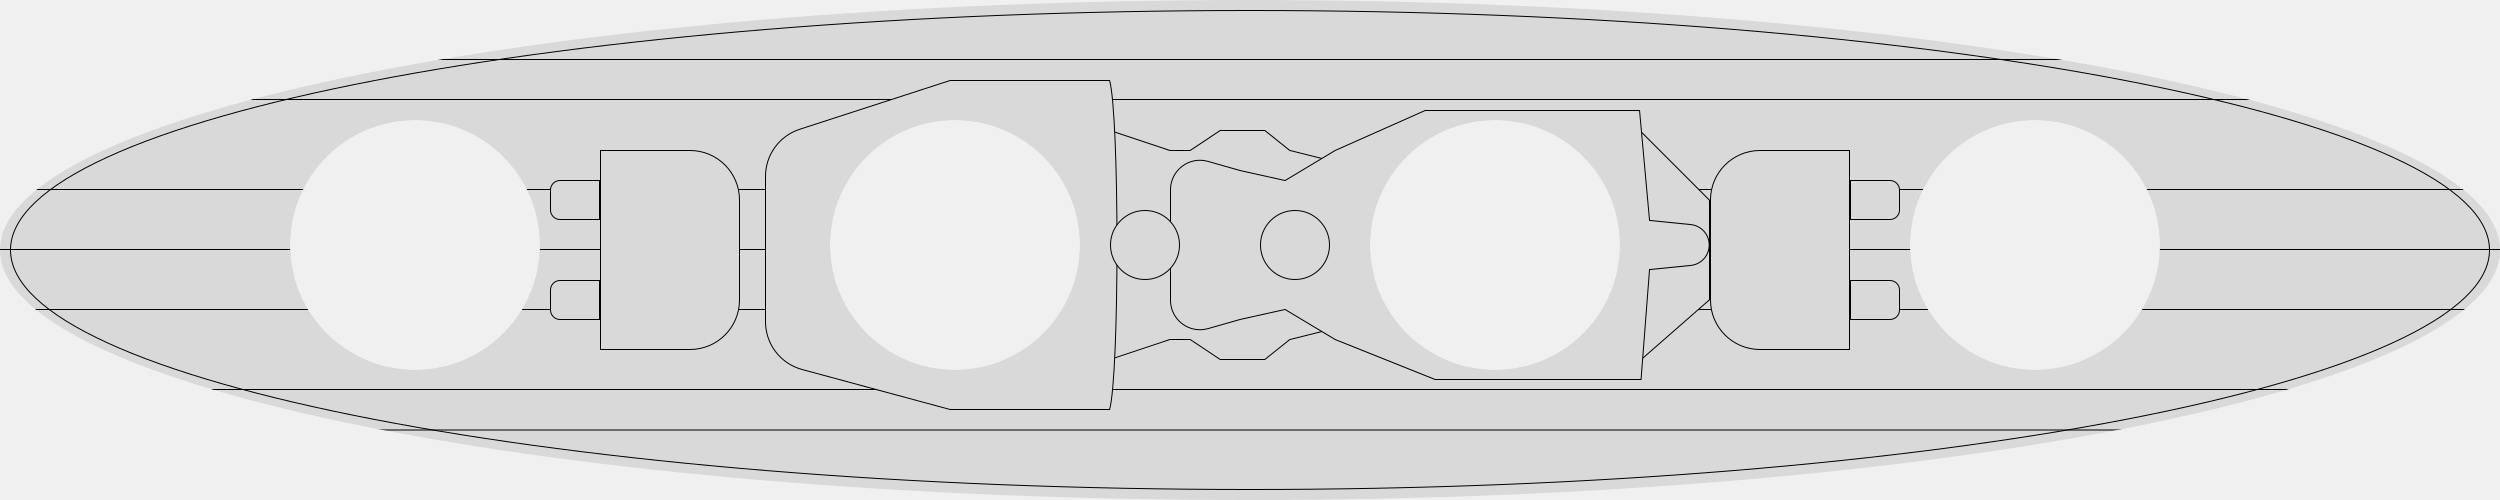
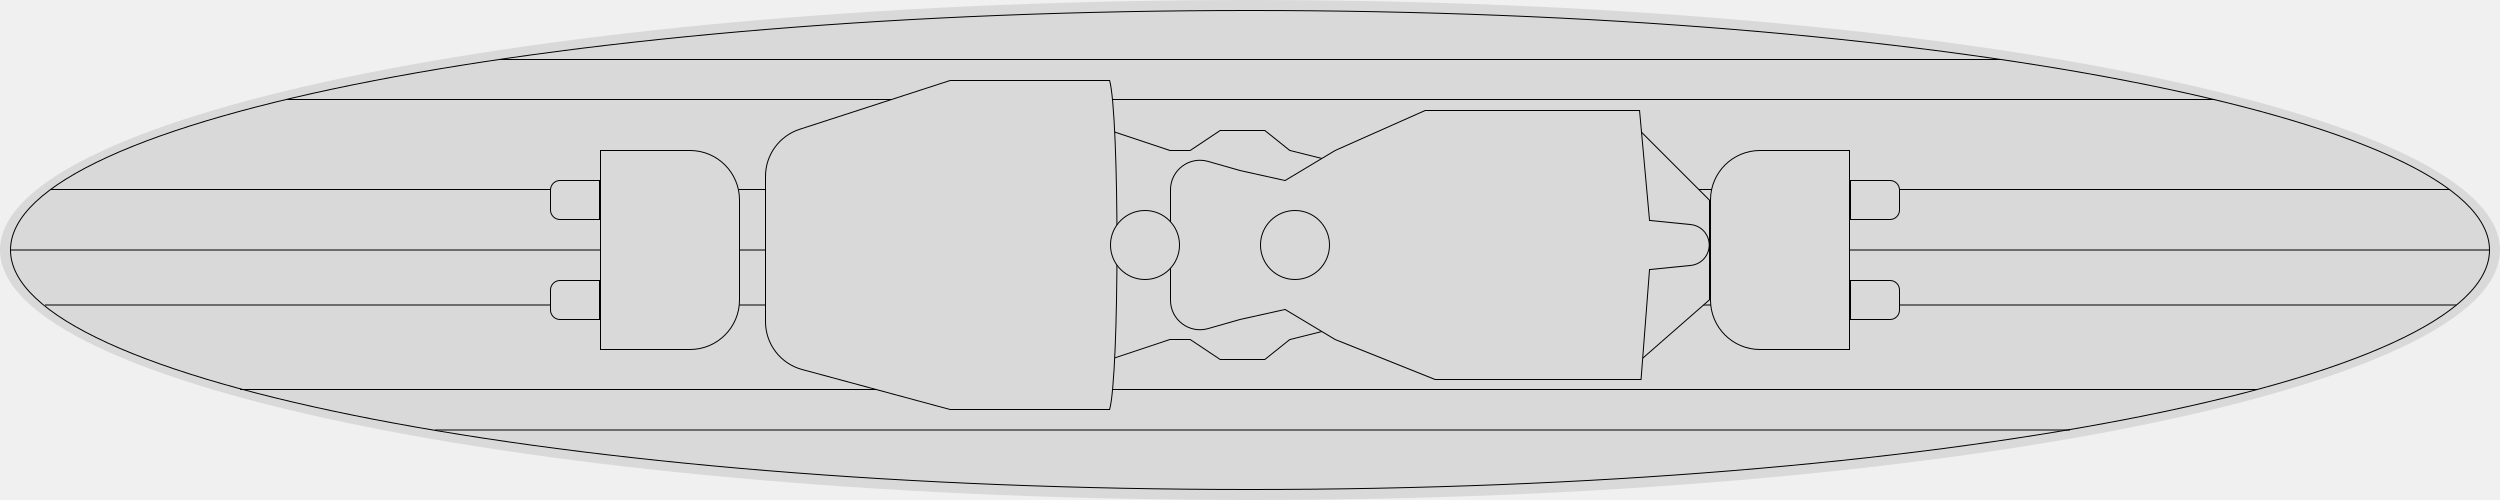
<svg xmlns="http://www.w3.org/2000/svg" width="250" height="50" viewBox="0 0 250 50" fill="none">
  <path fill-rule="evenodd" clip-rule="evenodd" d="M125 0C194.036 0 250 11.193 250 25C250 38.807 194.036 50 125 50C55.964 50 0 38.807 0 25C0 11.193 55.964 0 125 0ZM41.5 12C34.596 12 29 17.596 29 24.5C29 31.404 34.596 37 41.5 37C48.404 37 54 31.404 54 24.5C54 17.596 48.404 12 41.5 12ZM95.5 12C88.596 12 83 17.596 83 24.5C83 31.404 88.596 37 95.5 37C102.404 37 108 31.404 108 24.5C108 17.596 102.404 12 95.5 12ZM149.5 12C142.596 12 137 17.596 137 24.5C137 31.404 142.596 37 149.5 37C156.404 37 162 31.404 162 24.5C162 17.596 156.404 12 149.5 12ZM203.5 12C196.596 12 191 17.596 191 24.5C191 31.404 196.596 37 203.5 37C210.404 37 216 31.404 216 24.5C216 17.596 210.404 12 203.5 12Z" fill="#D9D9D9" />
-   <mask id="mask0_11_81" style="mask-type:alpha" maskUnits="userSpaceOnUse" x="0" y="0" width="250" height="50">
-     <mask id="path-2-inside-1_11_81" fill="white">
-       <path fill-rule="evenodd" clip-rule="evenodd" d="M125 0C194.036 0 250 11.193 250 25C250 38.807 194.036 50 125 50C55.964 50 0 38.807 0 25C0 11.193 55.964 0 125 0ZM41.5 12C34.596 12 29 17.596 29 24.5C29 31.404 34.596 37 41.5 37C48.404 37 54 31.404 54 24.5C54 17.596 48.404 12 41.5 12ZM95.5 12C88.596 12 83 17.596 83 24.5C83 31.404 88.596 37 95.5 37C102.404 37 108 31.404 108 24.5C108 17.596 102.404 12 95.5 12ZM149.5 12C142.596 12 137 17.596 137 24.5C137 31.404 142.596 37 149.5 37C156.404 37 162 31.404 162 24.5C162 17.596 156.404 12 149.5 12ZM203.5 12C196.596 12 191 17.596 191 24.5C191 31.404 196.596 37 203.5 37C210.404 37 216 31.404 216 24.5C216 17.596 210.404 12 203.5 12Z" />
-     </mask>
-     <path fill-rule="evenodd" clip-rule="evenodd" d="M125 0C194.036 0 250 11.193 250 25C250 38.807 194.036 50 125 50C55.964 50 0 38.807 0 25C0 11.193 55.964 0 125 0ZM41.5 12C34.596 12 29 17.596 29 24.5C29 31.404 34.596 37 41.5 37C48.404 37 54 31.404 54 24.5C54 17.596 48.404 12 41.5 12ZM95.5 12C88.596 12 83 17.596 83 24.5C83 31.404 88.596 37 95.5 37C102.404 37 108 31.404 108 24.5C108 17.596 102.404 12 95.5 12ZM149.5 12C142.596 12 137 17.596 137 24.5C137 31.404 142.596 37 149.5 37C156.404 37 162 31.404 162 24.5C162 17.596 156.404 12 149.5 12ZM203.5 12C196.596 12 191 17.596 191 24.5C191 31.404 196.596 37 203.5 37C210.404 37 216 31.404 216 24.5C216 17.596 210.404 12 203.5 12Z" fill="#D9D9D9" stroke="black" stroke-width="0.2" mask="url(#path-2-inside-1_11_81)" />
+   <path d="M125 1.05C159.239 1.05 190.236 3.736 212.672 8.078C223.89 10.249 232.965 12.834 239.234 15.703C242.369 17.138 244.8 18.642 246.446 20.199C248.092 21.756 248.95 23.362 248.95 25C248.95 26.638 248.092 28.244 246.446 29.801C244.8 31.358 242.369 32.862 239.234 34.297C232.965 37.166 223.89 39.751 212.672 41.922C190.236 46.264 159.239 48.95 125 48.95C90.76 48.95 59.764 46.264 37.328 41.922C26.11 39.751 17.035 37.166 10.766 34.297C7.631 32.862 5.2 31.358 3.554 29.801C1.908 28.244 1.05 26.638 1.05 25C1.05 23.362 1.908 21.756 3.554 20.199C5.2 18.642 7.631 17.138 10.766 15.703C17.035 12.834 26.11 10.249 37.328 8.078C59.764 3.736 90.76 1.05 125 1.05Z" fill="#D9D9D9" stroke="black" stroke-width="0.1" />
+   <path d="M1 25H249" stroke="black" stroke-width="0.1" />
+   <path d="M49.924 5.95H200" stroke="black" stroke-width="0.1" />
+   <path d="M43.5 43H207" stroke="black" stroke-width="0.1" />
+   <path d="M4.5 30.5H245.635" stroke="black" stroke-width="0.1" />
+   <line x1="5" y1="18.95" x2="245" y2="18.95" stroke="black" stroke-width="0.1" />
+   <path d="M28.719 9.95H221.5" stroke="black" stroke-width="0.1" />
+   <path d="M24 38.95L225.73 38.95" stroke="black" stroke-width="0.1" />
+   <mask id="path-10-inside-1_11_81" fill="white">
+     <path d="M111 13L117 15H119L122 13H126.5L129 15L133 16V33L129 34L126.5 36H122L119 34H117L111 36V13Z" />
  </mask>
-   <g mask="url(#mask0_11_81)">
-     <path d="M125 1.05C159.239 1.05 190.236 3.736 212.672 8.078C223.89 10.249 232.965 12.834 239.234 15.703C242.369 17.138 244.8 18.642 246.446 20.199C248.092 21.756 248.95 23.362 248.95 25C248.95 26.638 248.092 28.244 246.446 29.801C244.8 31.358 242.369 32.862 239.234 34.297C232.965 37.166 223.89 39.751 212.672 41.922C190.236 46.264 159.239 48.95 125 48.95C90.76 48.95 59.764 46.264 37.328 41.922C26.11 39.751 17.035 37.166 10.766 34.297C7.631 32.862 5.2 31.358 3.554 29.801C1.908 28.244 1.05 26.638 1.05 25C1.05 23.362 1.908 21.756 3.554 20.199C5.2 18.642 7.631 17.138 10.766 15.703C17.035 12.834 26.11 10.249 37.328 8.078C59.764 3.736 90.76 1.05 125 1.05Z" fill="#D9D9D9" stroke="black" stroke-width="0.1" />
-     <line y1="24.95" x2="250.002" y2="24.95" stroke="black" stroke-width="0.1" />
-     <line y1="5.95" x2="250.002" y2="5.95" stroke="black" stroke-width="0.1" />
-     <path d="M0 43H250.002" stroke="black" stroke-width="0.1" />
-     <line y1="30.95" x2="250.002" y2="30.95" stroke="black" stroke-width="0.1" />
-     <line y1="24.95" x2="250.002" y2="24.95" stroke="black" stroke-width="0.1" />
-     <line y1="18.95" x2="250.002" y2="18.95" stroke="black" stroke-width="0.1" />
-     <line y1="9.95" x2="250.002" y2="9.95" stroke="black" stroke-width="0.1" />
-     <line y1="38.95" x2="250.002" y2="38.95" stroke="black" stroke-width="0.1" />
-     <mask id="path-12-inside-2_11_81" fill="white">
-       <path d="M111 13L117 15H119L122 13H126.5L129 15L133 16V33L129 34L126.5 36H122L119 34H117L111 36V13Z" />
-     </mask>
-     <path d="M111 13L117 15H119L122 13H126.5L129 15L133 16V33L129 34L126.5 36H122L119 34H117L111 36V13Z" fill="#D9D9D9" stroke="black" stroke-width="0.2" mask="url(#path-12-inside-2_11_81)" />
-     <mask id="path-13-inside-3_11_81" fill="white">
-       <path d="M95 8H111C112 11.5 112 37.5 111 41H95L80.195 36.999C78.015 36.409 76.5 34.431 76.5 32.172V17.635C76.5 15.468 77.896 13.547 79.957 12.879L95 8Z" />
-     </mask>
-     <path d="M95 8H111C112 11.5 112 37.5 111 41H95L80.195 36.999C78.015 36.409 76.5 34.431 76.5 32.172V17.635C76.5 15.468 77.896 13.547 79.957 12.879L95 8Z" fill="#D9D9D9" stroke="black" stroke-width="0.2" mask="url(#path-13-inside-3_11_81)" />
-     <path d="M69 15.05C71.734 15.05 73.95 17.266 73.95 20V30C73.95 32.734 71.734 34.95 69 34.95H60.05V15.05H69Z" fill="#D9D9D9" stroke="black" stroke-width="0.1" />
-     <mask id="path-15-inside-4_11_81" fill="white">
-       <path d="M55 19C55 18.448 55.448 18 56 18H60V22H56C55.448 22 55 21.552 55 21V19Z" />
-     </mask>
-     <path d="M55 19C55 18.448 55.448 18 56 18H60V22H56C55.448 22 55 21.552 55 21V19Z" fill="#D9D9D9" stroke="black" stroke-width="0.2" mask="url(#path-15-inside-4_11_81)" />
-     <mask id="path-16-inside-5_11_81" fill="white">
-       <path d="M55 29C55 28.448 55.448 28 56 28H60V32H56C55.448 32 55 31.552 55 31V29Z" />
-     </mask>
-     <path d="M55 29C55 28.448 55.448 28 56 28H60V32H56C55.448 32 55 31.552 55 31V29Z" fill="#D9D9D9" stroke="black" stroke-width="0.2" mask="url(#path-16-inside-5_11_81)" />
-     <mask id="path-17-inside-6_11_81" fill="white">
-       <path d="M185 35H176C173.239 35 171 32.761 171 30V20C171 17.239 173.239 15 176 15H185V35Z" />
-     </mask>
-     <path d="M185 35H176C173.239 35 171 32.761 171 30V20C171 17.239 173.239 15 176 15H185V35Z" fill="#D9D9D9" stroke="black" stroke-width="0.2" mask="url(#path-17-inside-6_11_81)" />
-     <mask id="path-18-inside-7_11_81" fill="white">
-       <path d="M190 21C190 21.552 189.552 22 189 22H185V18H189C189.552 18 190 18.448 190 19V21Z" />
-     </mask>
-     <path d="M190 21C190 21.552 189.552 22 189 22H185V18H189C189.552 18 190 18.448 190 19V21Z" fill="#D9D9D9" stroke="black" stroke-width="0.2" mask="url(#path-18-inside-7_11_81)" />
-     <path d="M189 31.95H185.05V28.05H189C189.525 28.05 189.95 28.475 189.95 29V31C189.95 31.525 189.525 31.95 189 31.95Z" fill="#D9D9D9" stroke="black" stroke-width="0.1" />
-     <mask id="path-20-inside-8_11_81" fill="white">
-       <path d="M163 12L171 20V30L163 37V12Z" />
-     </mask>
-     <path d="M163 12L171 20V30L163 37V12Z" fill="#D9D9D9" stroke="black" stroke-width="0.2" mask="url(#path-20-inside-8_11_81)" />
-     <mask id="path-21-inside-9_11_81" fill="white">
-       <path d="M142.5 11H164L165 22L169.081 22.408C169.667 22.467 170.201 22.768 170.554 23.239C171.115 23.986 171.115 25.014 170.554 25.761C170.201 26.232 169.667 26.533 169.081 26.592L165 27L164.151 38H143.5L133.5 34L128.5 31L124 32L120.824 32.907C118.908 33.455 117 32.016 117 30.023V18.977C117 16.984 118.908 15.545 120.824 16.093L124 17L128.5 18L133.5 15L142.5 11Z" />
-     </mask>
-     <path d="M142.5 11H164L165 22L169.081 22.408C169.667 22.467 170.201 22.768 170.554 23.239C171.115 23.986 171.115 25.014 170.554 25.761C170.201 26.232 169.667 26.533 169.081 26.592L165 27L164.151 38H143.5L133.5 34L128.5 31L124 32L120.824 32.907C118.908 33.455 117 32.016 117 30.023V18.977C117 16.984 118.908 15.545 120.824 16.093L124 17L128.5 18L133.5 15L142.5 11Z" fill="#D9D9D9" stroke="black" stroke-width="0.2" mask="url(#path-21-inside-9_11_81)" />
-     <circle cx="114.5" cy="24.5" r="3.45" fill="#D9D9D9" stroke="black" stroke-width="0.1" />
-     <circle cx="129.5" cy="24.5" r="3.45" fill="#D9D9D9" stroke="black" stroke-width="0.1" />
-   </g>
+   <path d="M111 13L117 15H119L122 13H126.5L129 15L133 16V33L129 34L126.5 36H122L119 34H117L111 36V13Z" fill="#D9D9D9" stroke="black" stroke-width="0.2" mask="url(#path-10-inside-1_11_81)" />
+   <mask id="path-11-inside-2_11_81" fill="white">
+     <path d="M95 8H111C112 11.5 112 37.5 111 41H95L80.195 36.999C78.015 36.409 76.5 34.431 76.5 32.172V17.635C76.5 15.468 77.896 13.547 79.957 12.879L95 8Z" />
+   </mask>
+   <path d="M95 8H111C112 11.5 112 37.5 111 41H95L80.195 36.999C78.015 36.409 76.5 34.431 76.5 32.172V17.635C76.5 15.468 77.896 13.547 79.957 12.879L95 8Z" fill="#D9D9D9" stroke="black" stroke-width="0.2" mask="url(#path-11-inside-2_11_81)" />
+   <path d="M69 15.05C71.734 15.05 73.95 17.266 73.95 20V30C73.95 32.734 71.734 34.95 69 34.95H60.05V15.05H69Z" fill="#D9D9D9" stroke="black" stroke-width="0.1" />
+   <mask id="path-13-inside-3_11_81" fill="white">
+     <path d="M55 19C55 18.448 55.448 18 56 18H60V22H56C55.448 22 55 21.552 55 21V19Z" />
+   </mask>
+   <path d="M55 19C55 18.448 55.448 18 56 18H60V22H56C55.448 22 55 21.552 55 21V19Z" fill="#D9D9D9" stroke="black" stroke-width="0.2" mask="url(#path-13-inside-3_11_81)" />
+   <mask id="path-14-inside-4_11_81" fill="white">
+     <path d="M55 29C55 28.448 55.448 28 56 28H60V32H56C55.448 32 55 31.552 55 31V29Z" />
+   </mask>
+   <path d="M55 29C55 28.448 55.448 28 56 28H60V32H56C55.448 32 55 31.552 55 31V29Z" fill="#D9D9D9" stroke="black" stroke-width="0.2" mask="url(#path-14-inside-4_11_81)" />
+   <mask id="path-15-inside-5_11_81" fill="white">
+     <path d="M185 35H176C173.239 35 171 32.761 171 30V20C171 17.239 173.239 15 176 15H185V35Z" />
+   </mask>
+   <path d="M185 35H176C173.239 35 171 32.761 171 30V20C171 17.239 173.239 15 176 15H185V35Z" fill="#D9D9D9" stroke="black" stroke-width="0.2" mask="url(#path-15-inside-5_11_81)" />
+   <mask id="path-16-inside-6_11_81" fill="white">
+     <path d="M190 21C190 21.552 189.552 22 189 22H185V18H189C189.552 18 190 18.448 190 19V21Z" />
+   </mask>
+   <path d="M190 21C190 21.552 189.552 22 189 22H185V18H189C189.552 18 190 18.448 190 19V21Z" fill="#D9D9D9" stroke="black" stroke-width="0.2" mask="url(#path-16-inside-6_11_81)" />
+   <path d="M189 31.95H185.05V28.05H189C189.525 28.05 189.95 28.475 189.95 29V31C189.95 31.525 189.525 31.95 189 31.95Z" fill="#D9D9D9" stroke="black" stroke-width="0.1" />
+   <mask id="path-18-inside-7_11_81" fill="white">
+     <path d="M163 12L171 20V30L163 37V12Z" />
+   </mask>
+   <path d="M163 12L171 20V30L163 37V12Z" fill="#D9D9D9" stroke="black" stroke-width="0.2" mask="url(#path-18-inside-7_11_81)" />
+   <mask id="path-19-inside-8_11_81" fill="white">
+     <path d="M142.5 11H164L165 22L169.081 22.408C169.667 22.467 170.201 22.768 170.554 23.239C171.115 23.986 171.115 25.014 170.554 25.761C170.201 26.232 169.667 26.533 169.081 26.592L165 27L164.151 38H143.5L133.5 34L128.5 31L124 32L120.824 32.907C118.908 33.455 117 32.016 117 30.023V18.977C117 16.984 118.908 15.545 120.824 16.093L124 17L128.5 18L133.5 15L142.5 11Z" />
+   </mask>
+   <path d="M142.5 11H164L165 22L169.081 22.408C169.667 22.467 170.201 22.768 170.554 23.239C171.115 23.986 171.115 25.014 170.554 25.761C170.201 26.232 169.667 26.533 169.081 26.592L165 27L164.151 38H143.5L133.5 34L128.5 31L124 32L120.824 32.907C118.908 33.455 117 32.016 117 30.023V18.977C117 16.984 118.908 15.545 120.824 16.093L124 17L128.5 18L133.5 15L142.5 11Z" fill="#D9D9D9" stroke="black" stroke-width="0.2" mask="url(#path-19-inside-8_11_81)" />
+   <circle cx="114.5" cy="24.5" r="3.45" fill="#D9D9D9" stroke="black" stroke-width="0.1" />
+   <circle cx="129.5" cy="24.5" r="3.45" fill="#D9D9D9" stroke="black" stroke-width="0.1" />
</svg>
